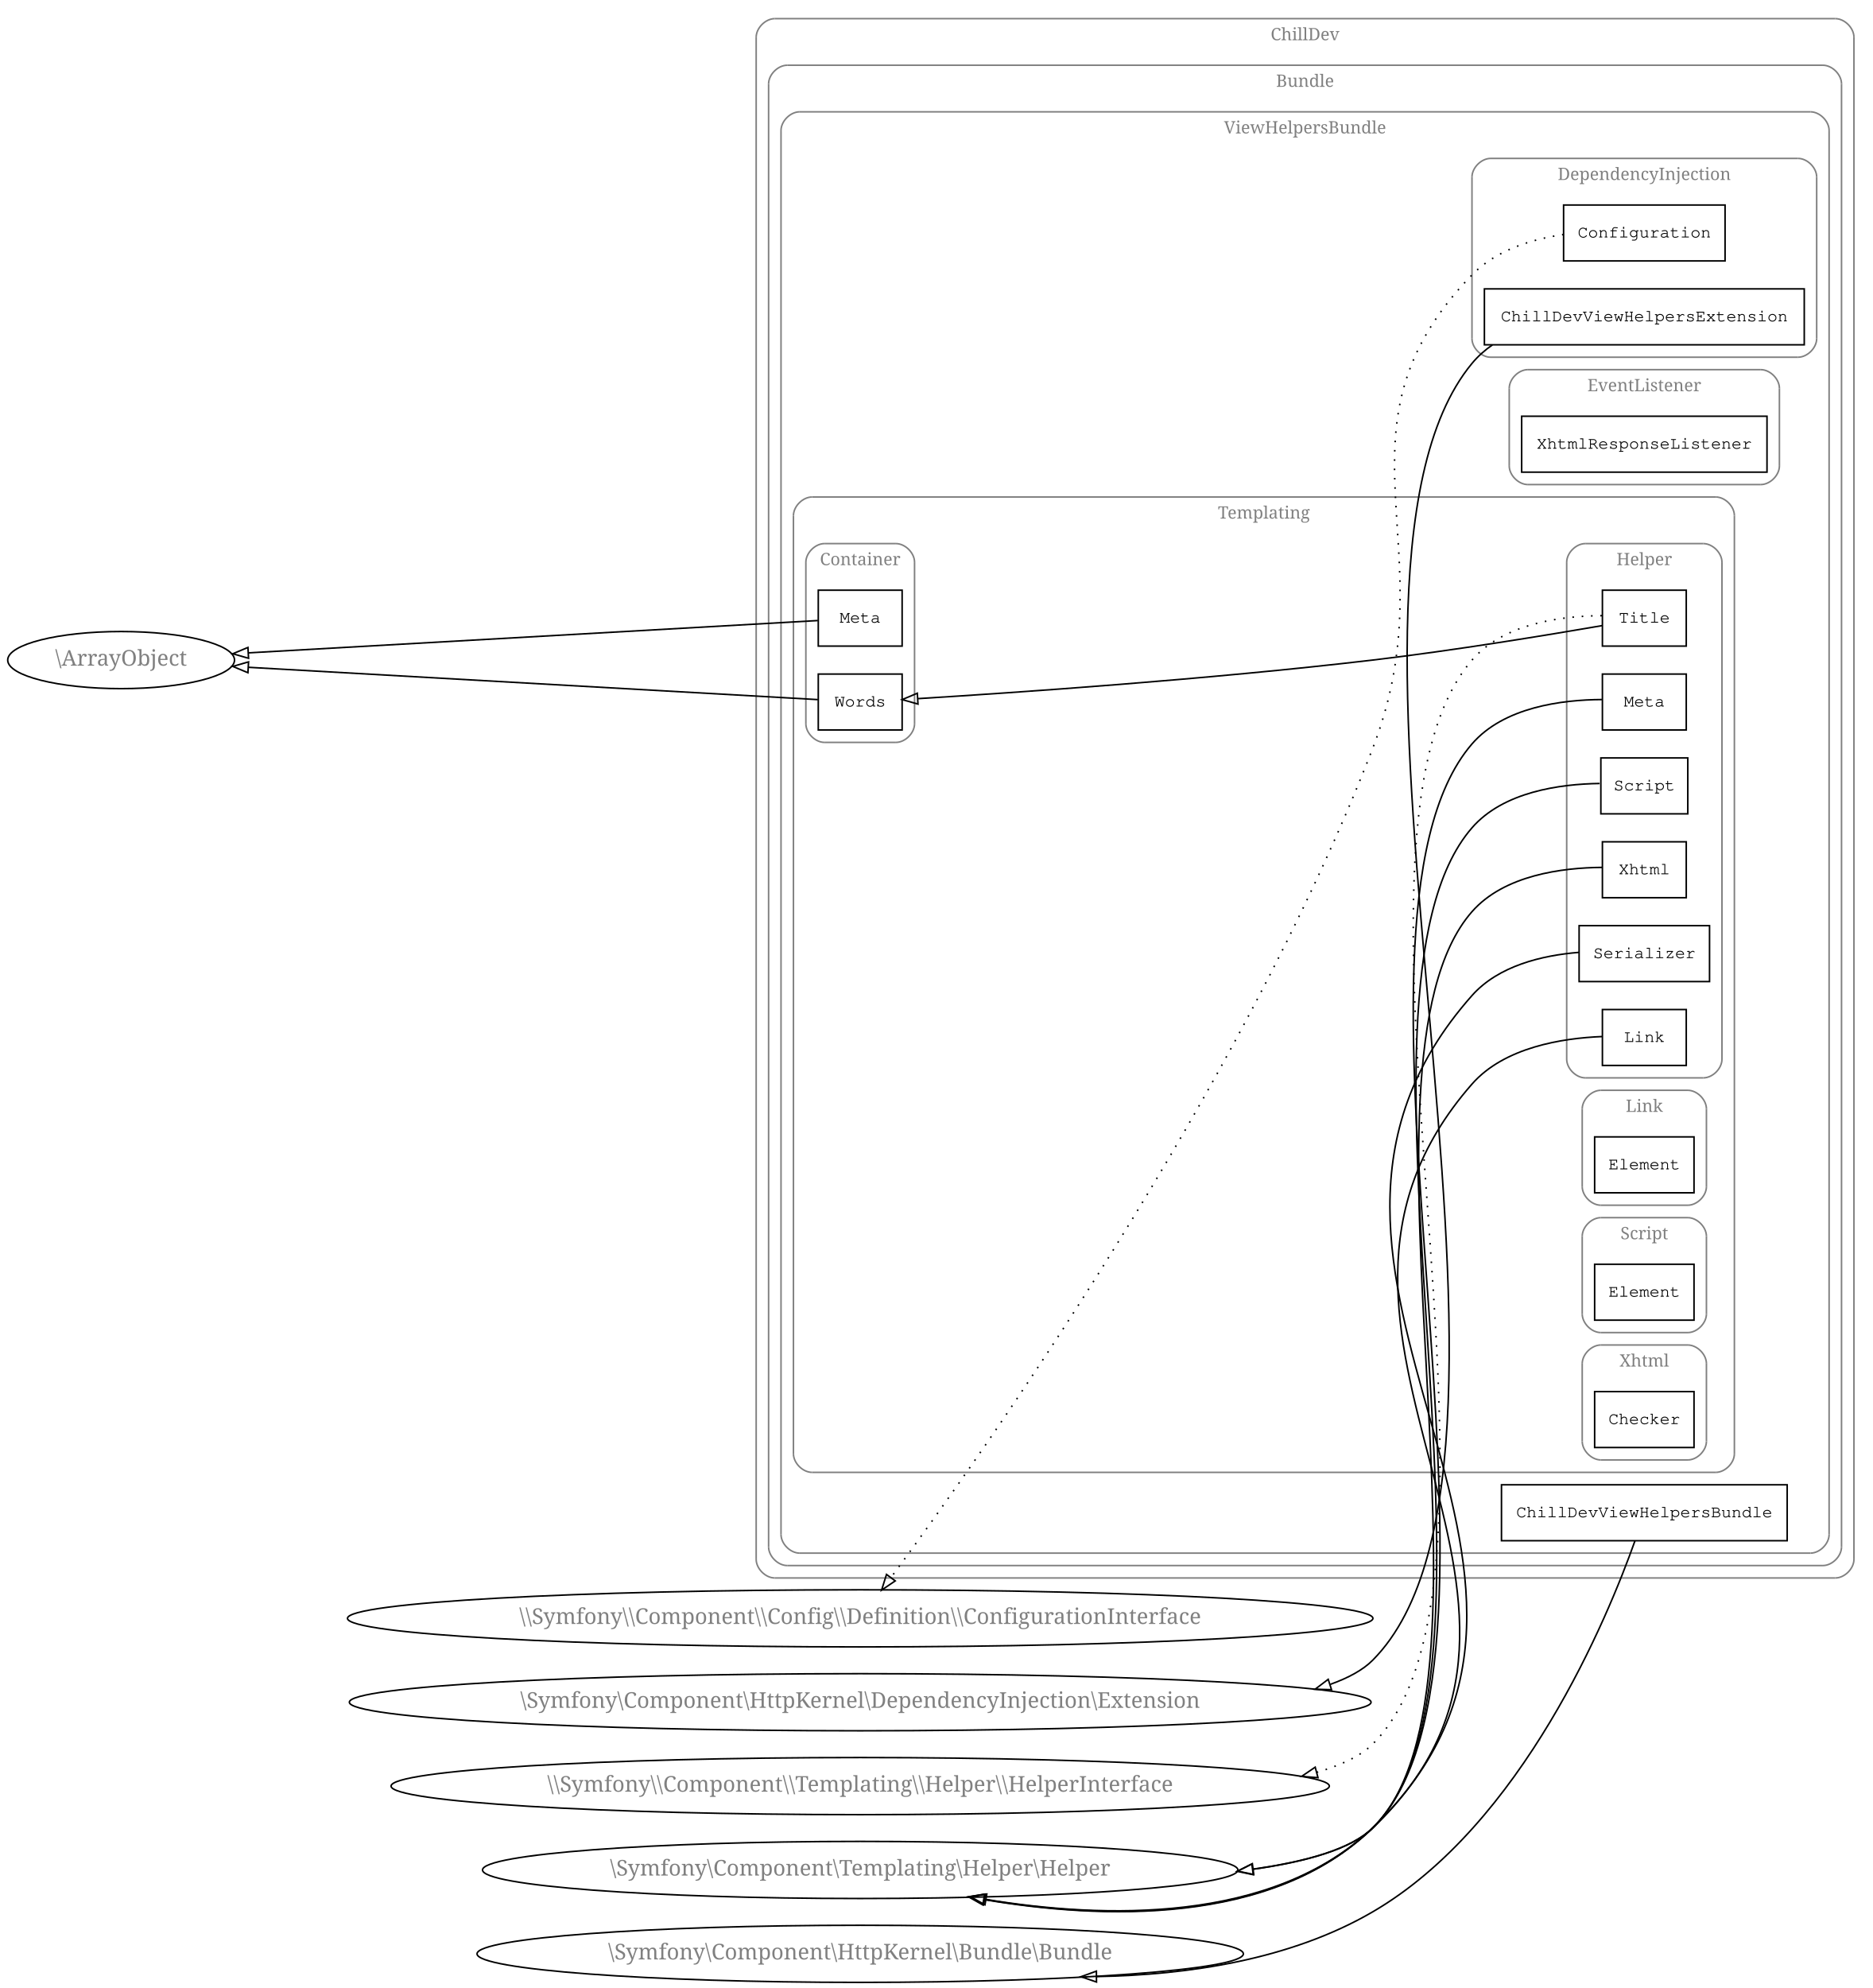
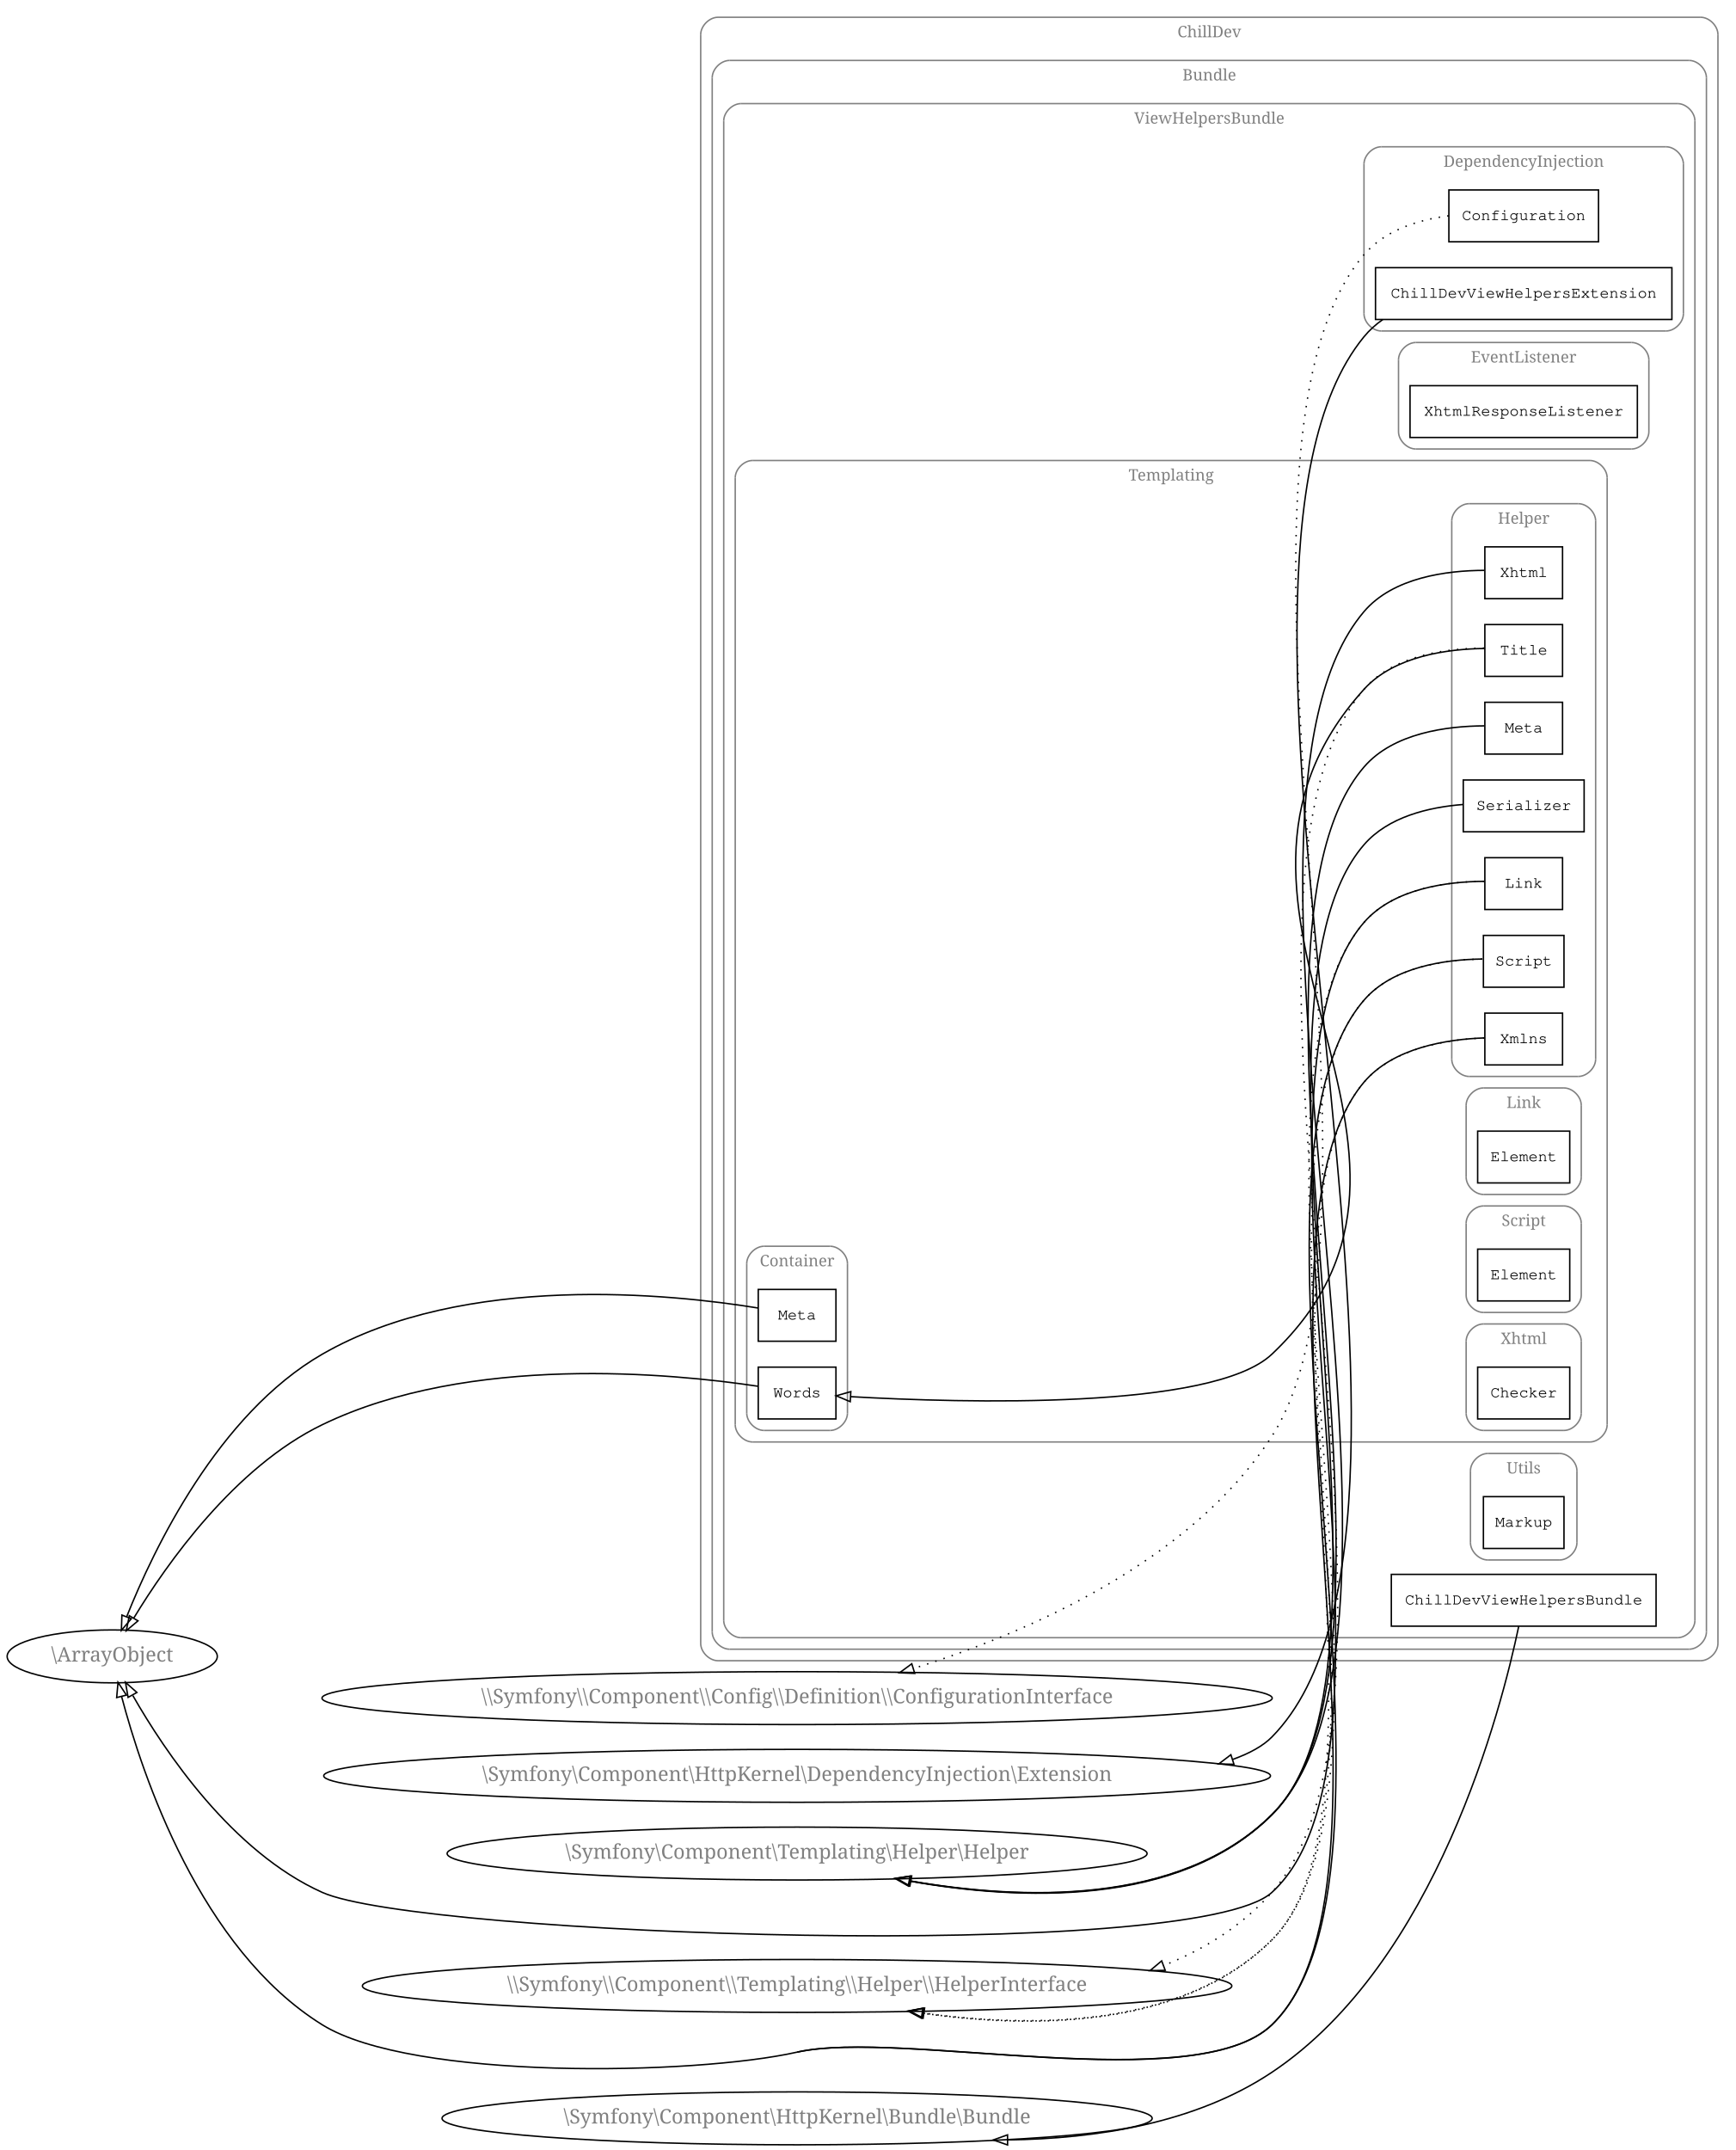
- <svg xmlns="http://www.w3.org/2000/svg" xmlns:xlink="http://www.w3.org/1999/xlink" width="1206pt" height="1280pt" viewBox="0.00 0.00 1206.00 1280.00">
-   <g id="graph1" class="graph" transform="scale(1 1) rotate(0) translate(4 1276)">
-     <polygon fill="white" stroke="white" points="-4,5 -4,-1276 1203,-1276 1203,5 -4,5" />
+ <svg xmlns="http://www.w3.org/2000/svg" xmlns:xlink="http://www.w3.org/1999/xlink" width="1206pt" height="1494pt" viewBox="0.00 0.00 1206.00 1494.00">
+   <g id="graph1" class="graph" transform="scale(1 1) rotate(0) translate(4 1490)">
+     <polygon fill="white" stroke="white" points="-4,5 -4,-1490 1203,-1490 1203,5 -4,5" />
    <g id="graph2" class="cluster">
-       <polyline fill="none" stroke="gray" points="495,-260 1178,-260 " />
-       <path fill="none" stroke="gray" d="M1178,-260C1184,-260 1190,-266 1190,-272" />
-       <polyline fill="none" stroke="gray" points="1190,-272 1190,-1252 " />
-       <path fill="none" stroke="gray" d="M1190,-1252C1190,-1258 1184,-1264 1178,-1264" />
-       <polyline fill="none" stroke="gray" points="1178,-1264 495,-1264 " />
-       <path fill="none" stroke="gray" d="M495,-1264C489,-1264 483,-1258 483,-1252" />
-       <polyline fill="none" stroke="gray" points="483,-1252 483,-272 " />
-       <path fill="none" stroke="gray" d="M483,-272C483,-266 489,-260 495,-260" />
-       <text text-anchor="middle" x="836.5" y="-1250.1" font-family="Times Roman,serif" font-size="11.00" fill="gray">ChillDev</text>
+       <polyline fill="none" stroke="gray" points="495,-336 1178,-336 " />
+       <path fill="none" stroke="gray" d="M1178,-336C1184,-336 1190,-342 1190,-348" />
+       <polyline fill="none" stroke="gray" points="1190,-348 1190,-1466 " />
+       <path fill="none" stroke="gray" d="M1190,-1466C1190,-1472 1184,-1478 1178,-1478" />
+       <polyline fill="none" stroke="gray" points="1178,-1478 495,-1478 " />
+       <path fill="none" stroke="gray" d="M495,-1478C489,-1478 483,-1472 483,-1466" />
+       <polyline fill="none" stroke="gray" points="483,-1466 483,-348 " />
+       <path fill="none" stroke="gray" d="M483,-348C483,-342 489,-336 495,-336" />
+       <text text-anchor="middle" x="836.5" y="-1464.1" font-family="Times Roman,serif" font-size="11.00" fill="gray">ChillDev</text>
    </g>
    <g id="graph3" class="cluster">
-       <polyline fill="none" stroke="gray" points="503,-268 1170,-268 " />
-       <path fill="none" stroke="gray" d="M1170,-268C1176,-268 1182,-274 1182,-280" />
-       <polyline fill="none" stroke="gray" points="1182,-280 1182,-1222 " />
-       <path fill="none" stroke="gray" d="M1182,-1222C1182,-1228 1176,-1234 1170,-1234" />
-       <polyline fill="none" stroke="gray" points="1170,-1234 503,-1234 " />
-       <path fill="none" stroke="gray" d="M503,-1234C497,-1234 491,-1228 491,-1222" />
-       <polyline fill="none" stroke="gray" points="491,-1222 491,-280 " />
-       <path fill="none" stroke="gray" d="M491,-280C491,-274 497,-268 503,-268" />
-       <text text-anchor="middle" x="836.5" y="-1220.1" font-family="Times Roman,serif" font-size="11.00" fill="gray">Bundle</text>
+       <polyline fill="none" stroke="gray" points="503,-344 1170,-344 " />
+       <path fill="none" stroke="gray" d="M1170,-344C1176,-344 1182,-350 1182,-356" />
+       <polyline fill="none" stroke="gray" points="1182,-356 1182,-1436 " />
+       <path fill="none" stroke="gray" d="M1182,-1436C1182,-1442 1176,-1448 1170,-1448" />
+       <polyline fill="none" stroke="gray" points="1170,-1448 503,-1448 " />
+       <path fill="none" stroke="gray" d="M503,-1448C497,-1448 491,-1442 491,-1436" />
+       <polyline fill="none" stroke="gray" points="491,-1436 491,-356 " />
+       <path fill="none" stroke="gray" d="M491,-356C491,-350 497,-344 503,-344" />
+       <text text-anchor="middle" x="836.5" y="-1434.1" font-family="Times Roman,serif" font-size="11.00" fill="gray">Bundle</text>
    </g>
    <g id="graph4" class="cluster">
-       <polyline fill="none" stroke="gray" points="511,-276 1162,-276 " />
-       <path fill="none" stroke="gray" d="M1162,-276C1168,-276 1174,-282 1174,-288" />
-       <polyline fill="none" stroke="gray" points="1174,-288 1174,-1192 " />
-       <path fill="none" stroke="gray" d="M1174,-1192C1174,-1198 1168,-1204 1162,-1204" />
-       <polyline fill="none" stroke="gray" points="1162,-1204 511,-1204 " />
-       <path fill="none" stroke="gray" d="M511,-1204C505,-1204 499,-1198 499,-1192" />
-       <polyline fill="none" stroke="gray" points="499,-1192 499,-288 " />
-       <path fill="none" stroke="gray" d="M499,-288C499,-282 505,-276 511,-276" />
-       <text text-anchor="middle" x="836.5" y="-1190.1" font-family="Times Roman,serif" font-size="11.00" fill="gray">ViewHelpersBundle</text>
+       <polyline fill="none" stroke="gray" points="511,-352 1162,-352 " />
+       <path fill="none" stroke="gray" d="M1162,-352C1168,-352 1174,-358 1174,-364" />
+       <polyline fill="none" stroke="gray" points="1174,-364 1174,-1406 " />
+       <path fill="none" stroke="gray" d="M1174,-1406C1174,-1412 1168,-1418 1162,-1418" />
+       <polyline fill="none" stroke="gray" points="1162,-1418 511,-1418 " />
+       <path fill="none" stroke="gray" d="M511,-1418C505,-1418 499,-1412 499,-1406" />
+       <polyline fill="none" stroke="gray" points="499,-1406 499,-364 " />
+       <path fill="none" stroke="gray" d="M499,-364C499,-358 505,-352 511,-352" />
+       <text text-anchor="middle" x="836.5" y="-1404.1" font-family="Times Roman,serif" font-size="11.00" fill="gray">ViewHelpersBundle</text>
    </g>
    <g id="graph5" class="cluster">
-       <polyline fill="none" stroke="gray" points="956,-1046 1154,-1046 " />
-       <path fill="none" stroke="gray" d="M1154,-1046C1160,-1046 1166,-1052 1166,-1058" />
-       <polyline fill="none" stroke="gray" points="1166,-1058 1166,-1162 " />
-       <path fill="none" stroke="gray" d="M1166,-1162C1166,-1168 1160,-1174 1154,-1174" />
-       <polyline fill="none" stroke="gray" points="1154,-1174 956,-1174 " />
-       <path fill="none" stroke="gray" d="M956,-1174C950,-1174 944,-1168 944,-1162" />
-       <polyline fill="none" stroke="gray" points="944,-1162 944,-1058 " />
-       <path fill="none" stroke="gray" d="M944,-1058C944,-1052 950,-1046 956,-1046" />
-       <text text-anchor="middle" x="1055" y="-1160.1" font-family="Times Roman,serif" font-size="11.00" fill="gray">DependencyInjection</text>
+       <polyline fill="none" stroke="gray" points="956,-1260 1154,-1260 " />
+       <path fill="none" stroke="gray" d="M1154,-1260C1160,-1260 1166,-1266 1166,-1272" />
+       <polyline fill="none" stroke="gray" points="1166,-1272 1166,-1376 " />
+       <path fill="none" stroke="gray" d="M1166,-1376C1166,-1382 1160,-1388 1154,-1388" />
+       <polyline fill="none" stroke="gray" points="1154,-1388 956,-1388 " />
+       <path fill="none" stroke="gray" d="M956,-1388C950,-1388 944,-1382 944,-1376" />
+       <polyline fill="none" stroke="gray" points="944,-1376 944,-1272 " />
+       <path fill="none" stroke="gray" d="M944,-1272C944,-1266 950,-1260 956,-1260" />
+       <text text-anchor="middle" x="1055" y="-1374.1" font-family="Times Roman,serif" font-size="11.00" fill="gray">DependencyInjection</text>
    </g>
    <g id="graph6" class="cluster">
-       <polyline fill="none" stroke="gray" points="980,-964 1130,-964 " />
-       <path fill="none" stroke="gray" d="M1130,-964C1136,-964 1142,-970 1142,-976" />
-       <polyline fill="none" stroke="gray" points="1142,-976 1142,-1026 " />
-       <path fill="none" stroke="gray" d="M1142,-1026C1142,-1032 1136,-1038 1130,-1038" />
-       <polyline fill="none" stroke="gray" points="1130,-1038 980,-1038 " />
-       <path fill="none" stroke="gray" d="M980,-1038C974,-1038 968,-1032 968,-1026" />
-       <polyline fill="none" stroke="gray" points="968,-1026 968,-976 " />
-       <path fill="none" stroke="gray" d="M968,-976C968,-970 974,-964 980,-964" />
-       <text text-anchor="middle" x="1055" y="-1024.1" font-family="Times Roman,serif" font-size="11.00" fill="gray">EventListener</text>
+       <polyline fill="none" stroke="gray" points="980,-1178 1130,-1178 " />
+       <path fill="none" stroke="gray" d="M1130,-1178C1136,-1178 1142,-1184 1142,-1190" />
+       <polyline fill="none" stroke="gray" points="1142,-1190 1142,-1240 " />
+       <path fill="none" stroke="gray" d="M1142,-1240C1142,-1246 1136,-1252 1130,-1252" />
+       <polyline fill="none" stroke="gray" points="1130,-1252 980,-1252 " />
+       <path fill="none" stroke="gray" d="M980,-1252C974,-1252 968,-1246 968,-1240" />
+       <polyline fill="none" stroke="gray" points="968,-1240 968,-1190 " />
+       <path fill="none" stroke="gray" d="M968,-1190C968,-1184 974,-1178 980,-1178" />
+       <text text-anchor="middle" x="1055" y="-1238.1" font-family="Times Roman,serif" font-size="11.00" fill="gray">EventListener</text>
    </g>
    <g id="graph7" class="cluster">
-       <polyline fill="none" stroke="gray" points="519,-328 1101,-328 " />
-       <path fill="none" stroke="gray" d="M1101,-328C1107,-328 1113,-334 1113,-340" />
-       <polyline fill="none" stroke="gray" points="1113,-340 1113,-944 " />
-       <path fill="none" stroke="gray" d="M1113,-944C1113,-950 1107,-956 1101,-956" />
-       <polyline fill="none" stroke="gray" points="1101,-956 519,-956 " />
-       <path fill="none" stroke="gray" d="M519,-956C513,-956 507,-950 507,-944" />
-       <polyline fill="none" stroke="gray" points="507,-944 507,-340 " />
-       <path fill="none" stroke="gray" d="M507,-340C507,-334 513,-328 519,-328" />
-       <text text-anchor="middle" x="810" y="-942.1" font-family="Times Roman,serif" font-size="11.00" fill="gray">Templating</text>
+       <polyline fill="none" stroke="gray" points="519,-488 1101,-488 " />
+       <path fill="none" stroke="gray" d="M1101,-488C1107,-488 1113,-494 1113,-500" />
+       <polyline fill="none" stroke="gray" points="1113,-500 1113,-1158 " />
+       <path fill="none" stroke="gray" d="M1113,-1158C1113,-1164 1107,-1170 1101,-1170" />
+       <polyline fill="none" stroke="gray" points="1101,-1170 519,-1170 " />
+       <path fill="none" stroke="gray" d="M519,-1170C513,-1170 507,-1164 507,-1158" />
+       <polyline fill="none" stroke="gray" points="507,-1158 507,-500 " />
+       <path fill="none" stroke="gray" d="M507,-500C507,-494 513,-488 519,-488" />
+       <text text-anchor="middle" x="810" y="-1156.1" font-family="Times Roman,serif" font-size="11.00" fill="gray">Templating</text>
    </g>
    <g id="graph8" class="cluster">
-       <polyline fill="none" stroke="gray" points="527,-798 573,-798 " />
-       <path fill="none" stroke="gray" d="M573,-798C579,-798 585,-804 585,-810" />
-       <polyline fill="none" stroke="gray" points="585,-810 585,-914 " />
-       <path fill="none" stroke="gray" d="M585,-914C585,-920 579,-926 573,-926" />
-       <polyline fill="none" stroke="gray" points="573,-926 527,-926 " />
-       <path fill="none" stroke="gray" d="M527,-926C521,-926 515,-920 515,-914" />
-       <polyline fill="none" stroke="gray" points="515,-914 515,-810 " />
-       <path fill="none" stroke="gray" d="M515,-810C515,-804 521,-798 527,-798" />
-       <text text-anchor="middle" x="550" y="-912.1" font-family="Times Roman,serif" font-size="11.00" fill="gray">Container</text>
+       <polyline fill="none" stroke="gray" points="527,-496 573,-496 " />
+       <path fill="none" stroke="gray" d="M573,-496C579,-496 585,-502 585,-508" />
+       <polyline fill="none" stroke="gray" points="585,-508 585,-612 " />
+       <path fill="none" stroke="gray" d="M585,-612C585,-618 579,-624 573,-624" />
+       <polyline fill="none" stroke="gray" points="573,-624 527,-624 " />
+       <path fill="none" stroke="gray" d="M527,-624C521,-624 515,-618 515,-612" />
+       <polyline fill="none" stroke="gray" points="515,-612 515,-508 " />
+       <path fill="none" stroke="gray" d="M515,-508C515,-502 521,-496 527,-496" />
+       <text text-anchor="middle" x="550" y="-610.1" font-family="Times Roman,serif" font-size="11.00" fill="gray">Container</text>
    </g>
    <g id="graph9" class="cluster">
-       <polyline fill="none" stroke="gray" points="1017,-582 1093,-582 " />
-       <path fill="none" stroke="gray" d="M1093,-582C1099,-582 1105,-588 1105,-594" />
-       <polyline fill="none" stroke="gray" points="1105,-594 1105,-914 " />
-       <path fill="none" stroke="gray" d="M1105,-914C1105,-920 1099,-926 1093,-926" />
-       <polyline fill="none" stroke="gray" points="1093,-926 1017,-926 " />
-       <path fill="none" stroke="gray" d="M1017,-926C1011,-926 1005,-920 1005,-914" />
-       <polyline fill="none" stroke="gray" points="1005,-914 1005,-594 " />
-       <path fill="none" stroke="gray" d="M1005,-594C1005,-588 1011,-582 1017,-582" />
-       <text text-anchor="middle" x="1055" y="-912.1" font-family="Times Roman,serif" font-size="11.00" fill="gray">Helper</text>
+       <polyline fill="none" stroke="gray" points="1017,-742 1093,-742 " />
+       <path fill="none" stroke="gray" d="M1093,-742C1099,-742 1105,-748 1105,-754" />
+       <polyline fill="none" stroke="gray" points="1105,-754 1105,-1128 " />
+       <path fill="none" stroke="gray" d="M1105,-1128C1105,-1134 1099,-1140 1093,-1140" />
+       <polyline fill="none" stroke="gray" points="1093,-1140 1017,-1140 " />
+       <path fill="none" stroke="gray" d="M1017,-1140C1011,-1140 1005,-1134 1005,-1128" />
+       <polyline fill="none" stroke="gray" points="1005,-1128 1005,-754 " />
+       <path fill="none" stroke="gray" d="M1005,-754C1005,-748 1011,-742 1017,-742" />
+       <text text-anchor="middle" x="1055" y="-1126.1" font-family="Times Roman,serif" font-size="11.00" fill="gray">Helper</text>
    </g>
    <g id="graph10" class="cluster">
-       <polyline fill="none" stroke="gray" points="1027,-500 1083,-500 " />
-       <path fill="none" stroke="gray" d="M1083,-500C1089,-500 1095,-506 1095,-512" />
-       <polyline fill="none" stroke="gray" points="1095,-512 1095,-562 " />
-       <path fill="none" stroke="gray" d="M1095,-562C1095,-568 1089,-574 1083,-574" />
-       <polyline fill="none" stroke="gray" points="1083,-574 1027,-574 " />
-       <path fill="none" stroke="gray" d="M1027,-574C1021,-574 1015,-568 1015,-562" />
-       <polyline fill="none" stroke="gray" points="1015,-562 1015,-512 " />
-       <path fill="none" stroke="gray" d="M1015,-512C1015,-506 1021,-500 1027,-500" />
-       <text text-anchor="middle" x="1055" y="-560.1" font-family="Times Roman,serif" font-size="11.00" fill="gray">Link</text>
+       <polyline fill="none" stroke="gray" points="1027,-660 1083,-660 " />
+       <path fill="none" stroke="gray" d="M1083,-660C1089,-660 1095,-666 1095,-672" />
+       <polyline fill="none" stroke="gray" points="1095,-672 1095,-722 " />
+       <path fill="none" stroke="gray" d="M1095,-722C1095,-728 1089,-734 1083,-734" />
+       <polyline fill="none" stroke="gray" points="1083,-734 1027,-734 " />
+       <path fill="none" stroke="gray" d="M1027,-734C1021,-734 1015,-728 1015,-722" />
+       <polyline fill="none" stroke="gray" points="1015,-722 1015,-672 " />
+       <path fill="none" stroke="gray" d="M1015,-672C1015,-666 1021,-660 1027,-660" />
+       <text text-anchor="middle" x="1055" y="-720.1" font-family="Times Roman,serif" font-size="11.00" fill="gray">Link</text>
    </g>
    <g id="graph11" class="cluster">
-       <polyline fill="none" stroke="gray" points="1027,-418 1083,-418 " />
-       <path fill="none" stroke="gray" d="M1083,-418C1089,-418 1095,-424 1095,-430" />
-       <polyline fill="none" stroke="gray" points="1095,-430 1095,-480 " />
-       <path fill="none" stroke="gray" d="M1095,-480C1095,-486 1089,-492 1083,-492" />
-       <polyline fill="none" stroke="gray" points="1083,-492 1027,-492 " />
-       <path fill="none" stroke="gray" d="M1027,-492C1021,-492 1015,-486 1015,-480" />
-       <polyline fill="none" stroke="gray" points="1015,-480 1015,-430 " />
-       <path fill="none" stroke="gray" d="M1015,-430C1015,-424 1021,-418 1027,-418" />
-       <text text-anchor="middle" x="1055" y="-478.1" font-family="Times Roman,serif" font-size="11.00" fill="gray">Script</text>
+       <polyline fill="none" stroke="gray" points="1027,-578 1083,-578 " />
+       <path fill="none" stroke="gray" d="M1083,-578C1089,-578 1095,-584 1095,-590" />
+       <polyline fill="none" stroke="gray" points="1095,-590 1095,-640 " />
+       <path fill="none" stroke="gray" d="M1095,-640C1095,-646 1089,-652 1083,-652" />
+       <polyline fill="none" stroke="gray" points="1083,-652 1027,-652 " />
+       <path fill="none" stroke="gray" d="M1027,-652C1021,-652 1015,-646 1015,-640" />
+       <polyline fill="none" stroke="gray" points="1015,-640 1015,-590 " />
+       <path fill="none" stroke="gray" d="M1015,-590C1015,-584 1021,-578 1027,-578" />
+       <text text-anchor="middle" x="1055" y="-638.1" font-family="Times Roman,serif" font-size="11.00" fill="gray">Script</text>
    </g>
    <g id="graph12" class="cluster">
-       <polyline fill="none" stroke="gray" points="1027,-336 1083,-336 " />
-       <path fill="none" stroke="gray" d="M1083,-336C1089,-336 1095,-342 1095,-348" />
-       <polyline fill="none" stroke="gray" points="1095,-348 1095,-398 " />
-       <path fill="none" stroke="gray" d="M1095,-398C1095,-404 1089,-410 1083,-410" />
-       <polyline fill="none" stroke="gray" points="1083,-410 1027,-410 " />
-       <path fill="none" stroke="gray" d="M1027,-410C1021,-410 1015,-404 1015,-398" />
-       <polyline fill="none" stroke="gray" points="1015,-398 1015,-348 " />
-       <path fill="none" stroke="gray" d="M1015,-348C1015,-342 1021,-336 1027,-336" />
-       <text text-anchor="middle" x="1055" y="-396.1" font-family="Times Roman,serif" font-size="11.00" fill="gray">Xhtml</text>
+       <polyline fill="none" stroke="gray" points="1027,-496 1083,-496 " />
+       <path fill="none" stroke="gray" d="M1083,-496C1089,-496 1095,-502 1095,-508" />
+       <polyline fill="none" stroke="gray" points="1095,-508 1095,-558 " />
+       <path fill="none" stroke="gray" d="M1095,-558C1095,-564 1089,-570 1083,-570" />
+       <polyline fill="none" stroke="gray" points="1083,-570 1027,-570 " />
+       <path fill="none" stroke="gray" d="M1027,-570C1021,-570 1015,-564 1015,-558" />
+       <polyline fill="none" stroke="gray" points="1015,-558 1015,-508 " />
+       <path fill="none" stroke="gray" d="M1015,-508C1015,-502 1021,-496 1027,-496" />
+       <text text-anchor="middle" x="1055" y="-556.1" font-family="Times Roman,serif" font-size="11.00" fill="gray">Xhtml</text>
+     </g>
+     <g id="graph18" class="cluster">
+       <polyline fill="none" stroke="gray" points="1030,-406 1080,-406 " />
+       <path fill="none" stroke="gray" d="M1080,-406C1086,-406 1092,-412 1092,-418" />
+       <polyline fill="none" stroke="gray" points="1092,-418 1092,-468 " />
+       <path fill="none" stroke="gray" d="M1092,-468C1092,-474 1086,-480 1080,-480" />
+       <polyline fill="none" stroke="gray" points="1080,-480 1030,-480 " />
+       <path fill="none" stroke="gray" d="M1030,-480C1024,-480 1018,-474 1018,-468" />
+       <polyline fill="none" stroke="gray" points="1018,-468 1018,-418 " />
+       <path fill="none" stroke="gray" d="M1018,-418C1018,-412 1024,-406 1030,-406" />
+       <text text-anchor="middle" x="1055" y="-466.1" font-family="Times Roman,serif" font-size="11.00" fill="gray">Utils</text>
    </g>
    <g id="node5" class="node">
      <a xlink:href="DependencyInjection.Configuration.html" xlink:title="Configuration" target="_parent">
-         <polygon fill="none" stroke="black" points="1107,-1144 1003,-1144 1003,-1108 1107,-1108 1107,-1144" />
-         <text text-anchor="middle" x="1055" y="-1123.1" font-family="Courier,monospace" font-size="11.00">Configuration</text>
-       </a>
-     </g>
-     <g id="node87" class="node">
-       <ellipse fill="none" stroke="black" cx="550" cy="-234" rx="330.219" ry="18.385" />
-       <text text-anchor="middle" x="550" y="-230.4" font-family="Times Roman,serif" font-size="14.00" fill="gray">\\Symfony\\Component\\Config\\Definition\\ConfigurationInterface</text>
-     </g>
-     <g id="edge78" class="edge">
-       <path fill="none" stroke="black" stroke-dasharray="1,5" d="M1002.97,-1125C982.014,-1121.92 959.248,-1114.74 944,-1099 847.629,-999.517 930.044,-923.151 880,-794 794.414,-573.124 627.311,-337.959 569.916,-260.441" />
-       <polygon fill="none" stroke="black" points="572.556,-258.126 563.779,-252.191 566.939,-262.303 572.556,-258.126" />
+         <polygon fill="none" stroke="black" points="1107,-1358 1003,-1358 1003,-1322 1107,-1322 1107,-1358" />
+         <text text-anchor="middle" x="1055" y="-1337.1" font-family="Courier,monospace" font-size="11.00">Configuration</text>
+       </a>
+     </g>
+     <g id="node94" class="node">
+       <ellipse fill="none" stroke="black" cx="550" cy="-310" rx="330.219" ry="18.385" />
+       <text text-anchor="middle" x="550" y="-306.4" font-family="Times Roman,serif" font-size="14.00" fill="gray">\\Symfony\\Component\\Config\\Definition\\ConfigurationInterface</text>
+     </g>
+     <g id="edge84" class="edge">
+       <path fill="none" stroke="black" stroke-dasharray="1,5" d="M1002.81,-1340.04C981.44,-1337.2 958.394,-1329.92 944,-1313 825.412,-1173.63 979.105,-645.839 880,-492 823.424,-404.178 709.046,-355.106 630.979,-330.611" />
+       <polygon fill="none" stroke="black" points="631.756,-327.188 621.169,-327.601 629.703,-333.88 631.756,-327.188" />
    </g>
    <g id="node6" class="node">
      <a xlink:href="DependencyInjection.ChillDevViewHelpersExtension.html" xlink:title="ChillDevViewHelpersExtension" target="_parent">
-         <polygon fill="none" stroke="black" points="1158,-1090 952,-1090 952,-1054 1158,-1054 1158,-1090" />
-         <text text-anchor="middle" x="1055" y="-1069.1" font-family="Courier,monospace" font-size="11.00">ChillDevViewHelpersExtension</text>
-       </a>
-     </g>
-     <g id="node73" class="node">
-       <ellipse fill="none" stroke="black" cx="550" cy="-180" rx="329.012" ry="18.385" />
-       <text text-anchor="middle" x="550" y="-176.4" font-family="Times Roman,serif" font-size="14.00" fill="gray">\Symfony\Component\HttpKernel\DependencyInjection\Extension</text>
-     </g>
-     <g id="edge58" class="edge">
-       <path fill="none" stroke="black" d="M957.147,-1053.92C952.269,-1050.56 947.82,-1046.61 944,-1042 825.302,-898.669 1011.25,-338.93 880,-207 873.842,-200.81 864.498,-195.709 852.812,-191.526" />
-       <polygon fill="none" stroke="black" points="853.545,-188.085 842.953,-188.364 851.407,-194.751 853.545,-188.085" />
+         <polygon fill="none" stroke="black" points="1158,-1304 952,-1304 952,-1268 1158,-1268 1158,-1304" />
+         <text text-anchor="middle" x="1055" y="-1283.1" font-family="Courier,monospace" font-size="11.00">ChillDevViewHelpersExtension</text>
+       </a>
+     </g>
+     <g id="node79" class="node">
+       <ellipse fill="none" stroke="black" cx="550" cy="-256" rx="329.012" ry="18.385" />
+       <text text-anchor="middle" x="550" y="-252.4" font-family="Times Roman,serif" font-size="14.00" fill="gray">\Symfony\Component\HttpKernel\DependencyInjection\Extension</text>
+     </g>
+     <g id="edge62" class="edge">
+       <path fill="none" stroke="black" d="M957.088,-1267.97C952.224,-1264.59 947.795,-1260.63 944,-1256 806.696,-1088.36 1032,-437.44 880,-283 873.875,-276.777 864.557,-271.651 852.89,-267.448" />
+       <polygon fill="none" stroke="black" points="853.637,-264.012 843.045,-264.273 851.488,-270.674 853.637,-264.012" />
    </g>
    <g id="node8" class="node">
      <a xlink:href="EventListener.XhtmlResponseListener.html" xlink:title="XhtmlResponseListener" target="_parent">
-         <polygon fill="none" stroke="black" points="1134,-1008 976,-1008 976,-972 1134,-972 1134,-1008" />
-         <text text-anchor="middle" x="1055" y="-987.1" font-family="Courier,monospace" font-size="11.00">XhtmlResponseListener</text>
+         <polygon fill="none" stroke="black" points="1134,-1222 976,-1222 976,-1186 1134,-1186 1134,-1222" />
+         <text text-anchor="middle" x="1055" y="-1201.1" font-family="Courier,monospace" font-size="11.00">XhtmlResponseListener</text>
      </a>
    </g>
    <g id="node11" class="node">
      <a xlink:href="Templating.Container.Meta.html" xlink:title="Meta" target="_parent">
-         <polygon fill="none" stroke="black" points="577,-896 523,-896 523,-860 577,-860 577,-896" />
-         <text text-anchor="middle" x="550" y="-875.1" font-family="Courier,monospace" font-size="11.00">Meta</text>
-       </a>
-     </g>
-     <g id="node77" class="node">
-       <ellipse fill="none" stroke="black" cx="74" cy="-851" rx="73.039" ry="18.385" />
-       <text text-anchor="middle" x="74" y="-847.4" font-family="Times Roman,serif" font-size="14.00" fill="gray">\ArrayObject</text>
-     </g>
-     <g id="edge62" class="edge">
-       <path fill="none" stroke="black" d="M522.699,-876.451C452.777,-872.485 265.093,-861.839 155.884,-855.645" />
-       <polygon fill="none" stroke="black" points="156.074,-852.15 145.891,-855.078 155.677,-859.139 156.074,-852.15" />
+         <polygon fill="none" stroke="black" points="577,-594 523,-594 523,-558 577,-558 577,-594" />
+         <text text-anchor="middle" x="550" y="-573.1" font-family="Courier,monospace" font-size="11.00">Meta</text>
+       </a>
+     </g>
+     <g id="node83" class="node">
+       <ellipse fill="none" stroke="black" cx="74" cy="-339" rx="73.039" ry="18.385" />
+       <text text-anchor="middle" x="74" y="-335.4" font-family="Times Roman,serif" font-size="14.00" fill="gray">\ArrayObject</text>
+     </g>
+     <g id="edge66" class="edge">
+       <path fill="none" stroke="black" d="M522.949,-581.07C463.551,-590.735 319.131,-606.082 220,-549 147.584,-507.301 102.738,-413.425 84.061,-366.619" />
+       <polygon fill="none" stroke="black" points="87.254,-365.171 80.372,-357.115 80.728,-367.704 87.254,-365.171" />
    </g>
    <g id="node12" class="node">
      <a xlink:href="Templating.Container.Words.html" xlink:title="Words" target="_parent">
-         <polygon fill="none" stroke="black" points="577,-842 523,-842 523,-806 577,-806 577,-842" />
-         <text text-anchor="middle" x="550" y="-821.1" font-family="Courier,monospace" font-size="11.00">Words</text>
-       </a>
-     </g>
-     <g id="edge64" class="edge">
-       <path fill="none" stroke="black" d="M522.699,-825.549C452.777,-829.515 265.093,-840.161 155.884,-846.355" />
-       <polygon fill="none" stroke="black" points="155.677,-842.861 145.891,-846.922 156.074,-849.85 155.677,-842.861" />
+         <polygon fill="none" stroke="black" points="577,-540 523,-540 523,-504 577,-504 577,-540" />
+         <text text-anchor="middle" x="550" y="-519.1" font-family="Courier,monospace" font-size="11.00">Words</text>
+       </a>
+     </g>
+     <g id="edge68" class="edge">
+       <path fill="none" stroke="black" d="M522.62,-526.745C463.786,-535.586 322.352,-549.491 220,-500 159.09,-470.548 111.88,-403.371 89.06,-365.763" />
+       <polygon fill="none" stroke="black" points="91.903,-363.694 83.79,-356.879 85.882,-367.266 91.903,-363.694" />
    </g>
    <g id="node14" class="node">
      <a xlink:href="Templating.Helper.Xhtml.html" xlink:title="Xhtml" target="_parent">
-         <polygon fill="none" stroke="black" points="1082,-734 1028,-734 1028,-698 1082,-698 1082,-734" />
-         <text text-anchor="middle" x="1055" y="-713.1" font-family="Courier,monospace" font-size="11.00">Xhtml</text>
-       </a>
-     </g>
-     <g id="node80" class="node">
-       <ellipse fill="none" stroke="black" cx="550" cy="-72" rx="243.245" ry="18.385" />
-       <text text-anchor="middle" x="550" y="-68.4" font-family="Times Roman,serif" font-size="14.00" fill="gray">\Symfony\Component\Templating\Helper\Helper</text>
-     </g>
-     <g id="edge66" class="edge">
-       <path fill="none" stroke="black" d="M1027.74,-717.515C1002.1,-717.32 964.665,-712.556 944,-689 857.028,-589.862 974.477,-191.014 880,-99 814.973,-35.668 704.607,-40.194 629.578,-52.96" />
-       <polygon fill="none" stroke="black" points="628.922,-49.522 619.693,-54.724 630.152,-56.413 628.922,-49.522" />
+         <polygon fill="none" stroke="black" points="1082,-1110 1028,-1110 1028,-1074 1082,-1074 1082,-1110" />
+         <text text-anchor="middle" x="1055" y="-1089.1" font-family="Courier,monospace" font-size="11.00">Xhtml</text>
+       </a>
+     </g>
+     <g id="node86" class="node">
+       <ellipse fill="none" stroke="black" cx="550" cy="-202" rx="243.245" ry="18.385" />
+       <text text-anchor="middle" x="550" y="-198.4" font-family="Times Roman,serif" font-size="14.00" fill="gray">\Symfony\Component\Templating\Helper\Helper</text>
+     </g>
+     <g id="edge70" class="edge">
+       <path fill="none" stroke="black" d="M1027.57,-1093.66C1001.82,-1093.57 964.29,-1088.88 944,-1065 823.357,-923.011 1011.4,-361.093 880,-229 815.401,-164.062 703.366,-169.504 627.976,-182.87" />
+       <polygon fill="none" stroke="black" points="627.244,-179.446 618.051,-184.712 628.522,-186.328 627.244,-179.446" />
    </g>
    <g id="node15" class="node">
      <a xlink:href="Templating.Helper.Serializer.html" xlink:title="Serializer" target="_parent">
-         <polygon fill="none" stroke="black" points="1097,-680 1013,-680 1013,-644 1097,-644 1097,-680" />
-         <text text-anchor="middle" x="1055" y="-659.1" font-family="Courier,monospace" font-size="11.00">Serializer</text>
-       </a>
-     </g>
-     <g id="edge68" class="edge">
-       <path fill="none" stroke="black" d="M1012.96,-662.813C989.246,-660.899 961.041,-654.215 944,-635 784.812,-455.506 1052.77,-265.46 880,-99 814.83,-36.211 705.014,-40.437 630.11,-53" />
-       <polygon fill="none" stroke="black" points="629.481,-49.557 620.239,-54.738 630.694,-56.451 629.481,-49.557" />
+         <polygon fill="none" stroke="black" points="1097,-948 1013,-948 1013,-912 1097,-912 1097,-948" />
+         <text text-anchor="middle" x="1055" y="-927.1" font-family="Courier,monospace" font-size="11.00">Serializer</text>
+       </a>
+     </g>
+     <g id="edge72" class="edge">
+       <path fill="none" stroke="black" d="M1012.79,-930.963C989.015,-929.101 960.808,-922.42 944,-903 845.54,-789.24 987.076,-334.69 880,-229 815.202,-165.041 704.263,-169.89 629.083,-182.887" />
+       <polygon fill="none" stroke="black" points="628.396,-179.454 619.18,-184.681 629.644,-186.342 628.396,-179.454" />
    </g>
    <g id="node16" class="node">
      <a xlink:href="Templating.Helper.Link.html" xlink:title="Link" target="_parent">
-         <polygon fill="none" stroke="black" points="1082,-626 1028,-626 1028,-590 1082,-590 1082,-626" />
-         <text text-anchor="middle" x="1055" y="-605.1" font-family="Courier,monospace" font-size="11.00">Link</text>
-       </a>
-     </g>
-     <g id="edge70" class="edge">
-       <path fill="none" stroke="black" d="M1027.8,-608.603C1002.2,-607.585 964.793,-601.716 944,-578 802.405,-416.502 1035.71,-246.937 880,-99 814.825,-37.079 706.121,-40.738 631.398,-52.959" />
-       <polygon fill="none" stroke="black" points="630.349,-49.588 621.088,-54.735 631.537,-56.487 630.349,-49.588" />
+         <polygon fill="none" stroke="black" points="1082,-894 1028,-894 1028,-858 1082,-858 1082,-894" />
+         <text text-anchor="middle" x="1055" y="-873.1" font-family="Courier,monospace" font-size="11.00">Link</text>
+       </a>
+     </g>
+     <g id="edge74" class="edge">
+       <path fill="none" stroke="black" d="M1027.67,-877.576C1001.98,-877.425 964.507,-872.694 944,-849 845.54,-735.24 991.3,-276.232 880,-175 825.75,-125.657 286.909,-144.984 220,-175 157.316,-203.121 110.53,-272.93 88.326,-311.792" />
+       <polygon fill="none" stroke="black" points="85.027,-310.523 83.216,-320.962 91.141,-313.931 85.027,-310.523" />
+     </g>
+     <g id="node96" class="node">
+       <ellipse fill="none" stroke="black" cx="550" cy="-110" rx="302.141" ry="18.385" />
+       <text text-anchor="middle" x="550" y="-106.4" font-family="Times Roman,serif" font-size="14.00" fill="gray">\\Symfony\\Component\\Templating\\Helper\\HelperInterface</text>
+     </g>
+     <g id="edge86" class="edge">
+       <path fill="none" stroke="black" stroke-dasharray="1,5" d="M1027.65,-877.596C1001.94,-877.46 964.455,-872.739 944,-849 841.024,-729.493 991.192,-253.904 880,-142 817.876,-79.477 712.003,-80.301 636.945,-91.06" />
+       <polygon fill="none" stroke="black" points="636.39,-87.604 627.029,-92.564 637.44,-94.524 636.39,-87.604" />
    </g>
    <g id="node17" class="node">
      <a xlink:href="Templating.Helper.Meta.html" xlink:title="Meta" target="_parent">
-         <polygon fill="none" stroke="black" points="1082,-842 1028,-842 1028,-806 1082,-806 1082,-842" />
-         <text text-anchor="middle" x="1055" y="-821.1" font-family="Courier,monospace" font-size="11.00">Meta</text>
-       </a>
-     </g>
-     <g id="edge72" class="edge">
-       <path fill="none" stroke="black" d="M1027.65,-825.59C1001.95,-825.451 964.469,-820.727 944,-797 842.255,-679.06 990.678,-208.599 880,-99 866.466,-85.598 837.825,-77.325 802.806,-72.424" />
-       <polygon fill="none" stroke="black" points="803.132,-68.938 792.767,-71.13 802.237,-75.88 803.132,-68.938" />
+         <polygon fill="none" stroke="black" points="1082,-1002 1028,-1002 1028,-966 1082,-966 1082,-1002" />
+         <text text-anchor="middle" x="1055" y="-981.1" font-family="Courier,monospace" font-size="11.00">Meta</text>
+       </a>
+     </g>
+     <g id="edge76" class="edge">
+       <path fill="none" stroke="black" d="M1027.63,-985.607C1001.92,-985.48 964.424,-980.765 944,-957 838.149,-833.834 995.182,-343.487 880,-229 815.231,-164.621 703.762,-169.748 628.499,-182.907" />
+       <polygon fill="none" stroke="black" points="627.794,-179.478 618.588,-184.722 629.055,-186.363 627.794,-179.478" />
    </g>
    <g id="node18" class="node">
      <a xlink:href="Templating.Helper.Script.html" xlink:title="Script" target="_parent">
-         <polygon fill="none" stroke="black" points="1083,-788 1027,-788 1027,-752 1083,-752 1083,-788" />
-         <text text-anchor="middle" x="1055" y="-767.1" font-family="Courier,monospace" font-size="11.00">Script</text>
-       </a>
-     </g>
-     <g id="edge74" class="edge">
-       <path fill="none" stroke="black" d="M1026.22,-771.542C1000.61,-771.204 964.169,-766.2 944,-743 849.644,-634.464 982.575,-199.804 880,-99 866.462,-85.696 837.947,-77.459 803.084,-72.56" />
-       <polygon fill="none" stroke="black" points="803.456,-69.079 793.09,-71.266 802.557,-76.021 803.456,-69.079" />
+         <polygon fill="none" stroke="black" points="1083,-840 1027,-840 1027,-804 1083,-804 1083,-840" />
+         <text text-anchor="middle" x="1055" y="-819.1" font-family="Courier,monospace" font-size="11.00">Script</text>
+       </a>
+     </g>
+     <g id="edge78" class="edge">
+       <path fill="none" stroke="black" d="M1026.17,-823.586C1000.52,-823.279 964.059,-818.294 944,-795 840.339,-674.622 994.121,-193.512 880,-83 827.232,-31.901 621.665,-80.115 550,-64" />
+     </g>
+     <g id="edge88" class="edge">
+       <path fill="none" stroke="black" stroke-dasharray="1,5" d="M1026.21,-823.548C1000.59,-823.215 964.153,-818.213 944,-795 848.413,-684.897 983.154,-245.048 880,-142 817.839,-79.903 712.478,-80.482 637.537,-91.072" />
+       <polygon fill="none" stroke="black" points="637.005,-87.612 627.634,-92.554 638.041,-94.535 637.005,-87.612" />
    </g>
    <g id="node19" class="node">
      <a xlink:href="Templating.Helper.Title.html" xlink:title="Title" target="_parent">
-         <polygon fill="none" stroke="black" points="1082,-896 1028,-896 1028,-860 1082,-860 1082,-896" />
-         <text text-anchor="middle" x="1055" y="-875.1" font-family="Courier,monospace" font-size="11.00">Title</text>
-       </a>
-     </g>
-     <g id="edge76" class="edge">
-       <path fill="none" stroke="black" d="M1027.8,-873.186C993.459,-867.251 932.512,-857.191 880,-851 774.176,-838.523 648.58,-829.959 587.332,-826.182" />
-       <polygon fill="none" stroke="black" points="587.208,-822.669 577.014,-825.554 586.783,-829.656 587.208,-822.669" />
-     </g>
-     <g id="node89" class="node">
-       <ellipse fill="none" stroke="black" cx="550" cy="-126" rx="302.141" ry="18.385" />
-       <text text-anchor="middle" x="550" y="-122.4" font-family="Times Roman,serif" font-size="14.00" fill="gray">\\Symfony\\Component\\Templating\\Helper\\HelperInterface</text>
+         <polygon fill="none" stroke="black" points="1082,-1056 1028,-1056 1028,-1020 1082,-1020 1082,-1056" />
+         <text text-anchor="middle" x="1055" y="-1035.1" font-family="Courier,monospace" font-size="11.00">Title</text>
+       </a>
    </g>
    <g id="edge80" class="edge">
-       <path fill="none" stroke="black" stroke-dasharray="1,5" d="M1027.65,-879.59C1001.95,-879.451 964.469,-874.727 944,-851 842.255,-733.06 990.678,-262.599 880,-153 872.318,-145.392 859.768,-139.438 843.946,-134.814" />
-       <polygon fill="none" stroke="black" points="844.828,-131.427 834.265,-132.243 843.032,-138.193 844.828,-131.427" />
-     </g>
-     <g id="node21" class="node">
+       <path fill="none" stroke="black" d="M1027.89,-1039.38C1002.37,-1039.08 965.011,-1034.25 944,-1011 805.004,-857.212 1030.63,-691.417 880,-549 838.761,-510.009 664.803,-515.104 587.404,-519.473" />
+       <polygon fill="none" stroke="black" points="586.923,-515.996 577.147,-520.08 587.337,-522.983 586.923,-515.996" />
+     </g>
+     <g id="edge90" class="edge">
+       <path fill="none" stroke="black" stroke-dasharray="1,5" d="M1027.57,-1039.66C1001.82,-1039.57 964.29,-1034.88 944,-1011 823.357,-869.011 1003.75,-314.293 880,-175 859.441,-151.858 833.245,-135.513 804.629,-124.142" />
+       <polygon fill="none" stroke="black" points="805.85,-120.862 795.257,-120.623 803.389,-127.415 805.85,-120.862" />
+     </g>
+     <g id="node20" class="node">
+       <a xlink:href="Templating.Helper.Xmlns.html" xlink:title="Xmlns" target="_parent">
+         <polygon fill="none" stroke="black" points="1082,-786 1028,-786 1028,-750 1082,-750 1082,-786" />
+         <text text-anchor="middle" x="1055" y="-765.1" font-family="Courier,monospace" font-size="11.00">Xmlns</text>
+       </a>
+     </g>
+     <g id="edge82" class="edge">
+       <path fill="none" stroke="black" d="M1027.61,-768.763C1001.88,-767.864 964.37,-762.08 944,-738 849.547,-626.342 985.455,-184.331 880,-83 827.034,-32.106 621.665,-80.115 550,-64" />
+       <path fill="none" stroke="black" d="M550,-64C478.335,-47.885 282.429,-44.293 220,-83 135.233,-135.556 94.905,-256.511 80.489,-311.223" />
+       <polygon fill="none" stroke="black" points="77.09,-310.386 78.019,-320.94 83.875,-312.11 77.09,-310.386" />
+     </g>
+     <g id="edge92" class="edge">
+       <path fill="none" stroke="black" stroke-dasharray="1,5" d="M1027.66,-768.72C1001.97,-767.789 964.485,-761.983 944,-738 857.485,-636.713 974.675,-235.704 880,-142 817.874,-80.511 713.334,-80.712 638.56,-91.051" />
+       <polygon fill="none" stroke="black" points="637.598,-87.654 628.214,-92.572 638.617,-94.58 637.598,-87.654" />
+     </g>
+     <g id="node22" class="node">
      <a xlink:href="Templating.Link.Element.html" xlink:title="Element" target="_parent">
-         <polygon fill="none" stroke="black" points="1087,-544 1023,-544 1023,-508 1087,-508 1087,-544" />
-         <text text-anchor="middle" x="1055" y="-523.1" font-family="Courier,monospace" font-size="11.00">Element</text>
-       </a>
-     </g>
-     <g id="node23" class="node">
+         <polygon fill="none" stroke="black" points="1087,-704 1023,-704 1023,-668 1087,-668 1087,-704" />
+         <text text-anchor="middle" x="1055" y="-683.1" font-family="Courier,monospace" font-size="11.00">Element</text>
+       </a>
+     </g>
+     <g id="node24" class="node">
      <a xlink:href="Templating.Script.Element.html" xlink:title="Element" target="_parent">
-         <polygon fill="none" stroke="black" points="1087,-462 1023,-462 1023,-426 1087,-426 1087,-462" />
-         <text text-anchor="middle" x="1055" y="-441.1" font-family="Courier,monospace" font-size="11.00">Element</text>
-       </a>
-     </g>
-     <g id="node25" class="node">
+         <polygon fill="none" stroke="black" points="1087,-622 1023,-622 1023,-586 1087,-586 1087,-622" />
+         <text text-anchor="middle" x="1055" y="-601.1" font-family="Courier,monospace" font-size="11.00">Element</text>
+       </a>
+     </g>
+     <g id="node26" class="node">
      <a xlink:href="Templating.Xhtml.Checker.html" xlink:title="Checker" target="_parent">
-         <polygon fill="none" stroke="black" points="1087,-380 1023,-380 1023,-344 1087,-344 1087,-380" />
-         <text text-anchor="middle" x="1055" y="-359.1" font-family="Courier,monospace" font-size="11.00">Checker</text>
-       </a>
-     </g>
-     <g id="node31" class="node">
+         <polygon fill="none" stroke="black" points="1087,-540 1023,-540 1023,-504 1087,-504 1087,-540" />
+         <text text-anchor="middle" x="1055" y="-519.1" font-family="Courier,monospace" font-size="11.00">Checker</text>
+       </a>
+     </g>
+     <g id="node33" class="node">
+       <a xlink:href="Utils.Markup.html" xlink:title="Markup" target="_parent">
+         <polygon fill="none" stroke="black" points="1083,-450 1027,-450 1027,-414 1083,-414 1083,-450" />
+         <text text-anchor="middle" x="1055" y="-429.1" font-family="Courier,monospace" font-size="11.00">Markup</text>
+       </a>
+     </g>
+     <g id="node34" class="node">
      <a xlink:href="ChillDevViewHelpersBundle.html" xlink:title="ChillDevViewHelpersBundle" target="_parent">
-         <polygon fill="none" stroke="black" points="1147,-320 963,-320 963,-284 1147,-284 1147,-320" />
-         <text text-anchor="middle" x="1055" y="-299.1" font-family="Courier,monospace" font-size="11.00">ChillDevViewHelpersBundle</text>
-       </a>
-     </g>
-     <g id="node75" class="node">
+         <polygon fill="none" stroke="black" points="1147,-396 963,-396 963,-360 1147,-360 1147,-396" />
+         <text text-anchor="middle" x="1055" y="-375.1" font-family="Courier,monospace" font-size="11.00">ChillDevViewHelpersBundle</text>
+       </a>
+     </g>
+     <g id="node81" class="node">
      <ellipse fill="none" stroke="black" cx="550" cy="-18" rx="246.78" ry="18.385" />
      <text text-anchor="middle" x="550" y="-14.4" font-family="Times Roman,serif" font-size="14.00" fill="gray">\Symfony\Component\HttpKernel\Bundle\Bundle</text>
    </g>
-     <g id="edge60" class="edge">
-       <path fill="none" stroke="black" d="M1048.96,-283.891C1031.65,-235.202 976.794,-101.364 880,-45 827.172,-14.238 761.286,-4.375 702.308,-3.355" />
-       <polygon fill="none" stroke="black" points="702.176,0.146 692.146,-3.265 702.114,-6.854 702.176,0.146" />
+     <g id="edge64" class="edge">
+       <path fill="none" stroke="black" d="M1051.52,-359.808C1039.56,-302.71 994.335,-126.334 880,-50 826.83,-14.502 757.681,-3.783 696.425,-3.023" />
+       <polygon fill="none" stroke="black" points="696.285,0.477 686.272,-2.986 696.259,-6.522 696.285,0.477" />
    </g>
  </g>
</svg>
